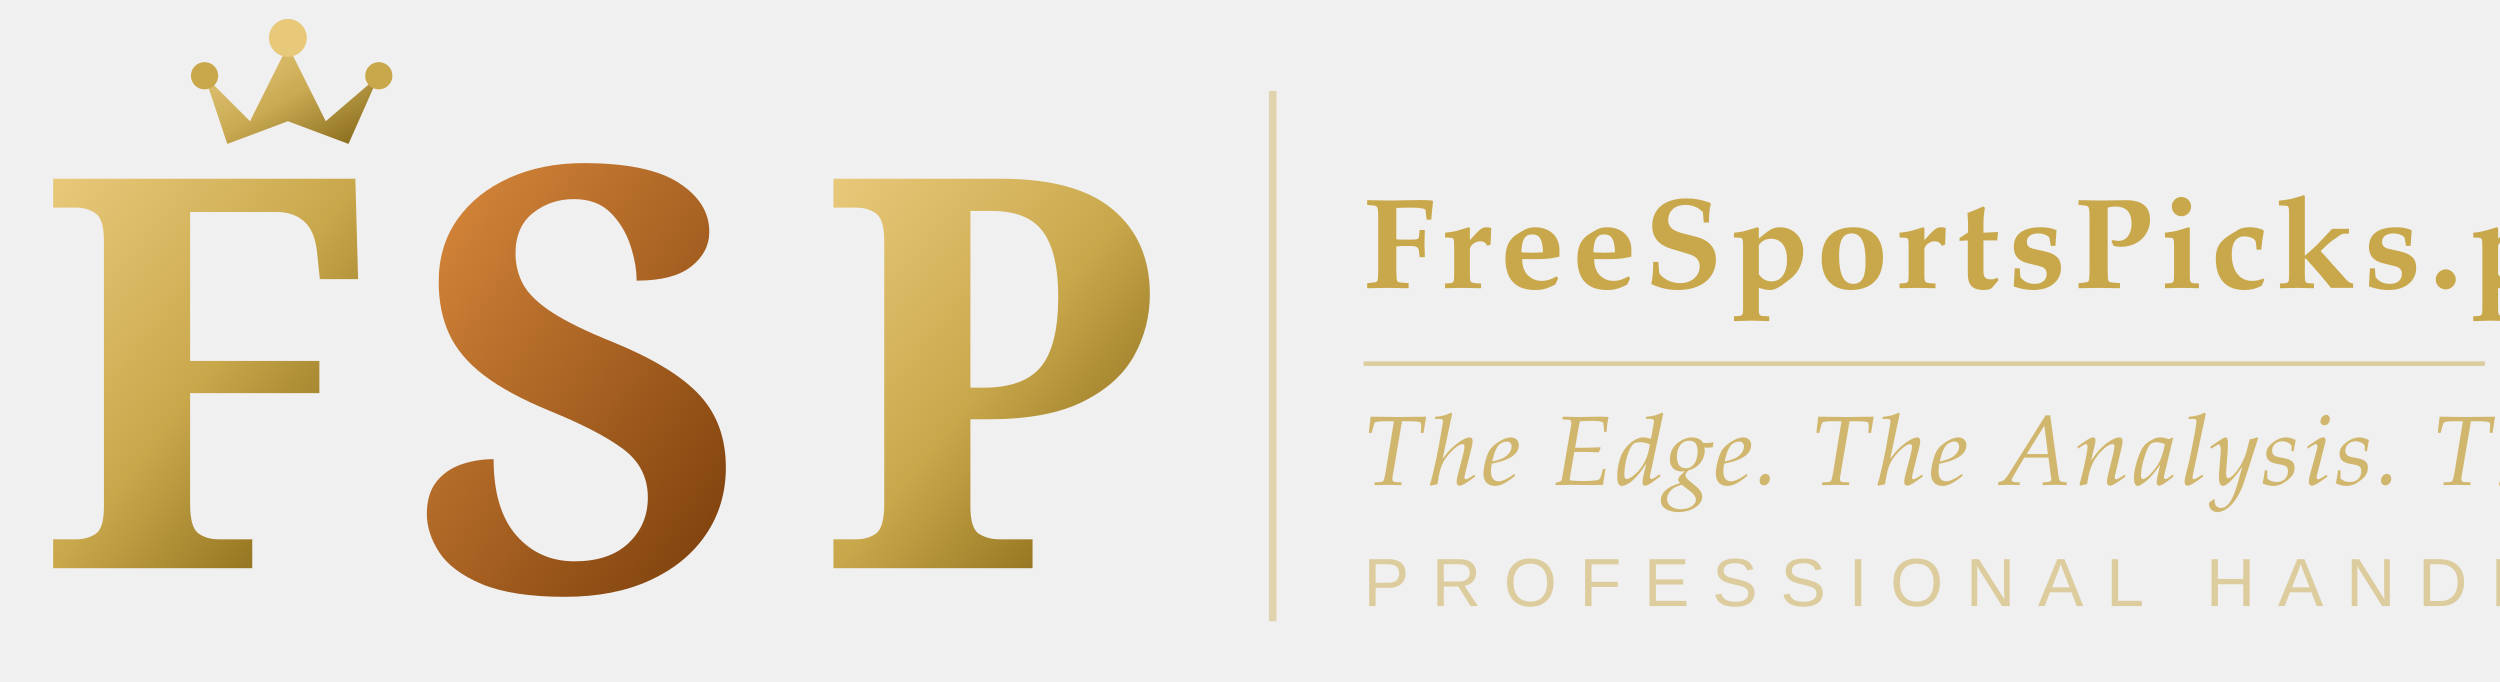
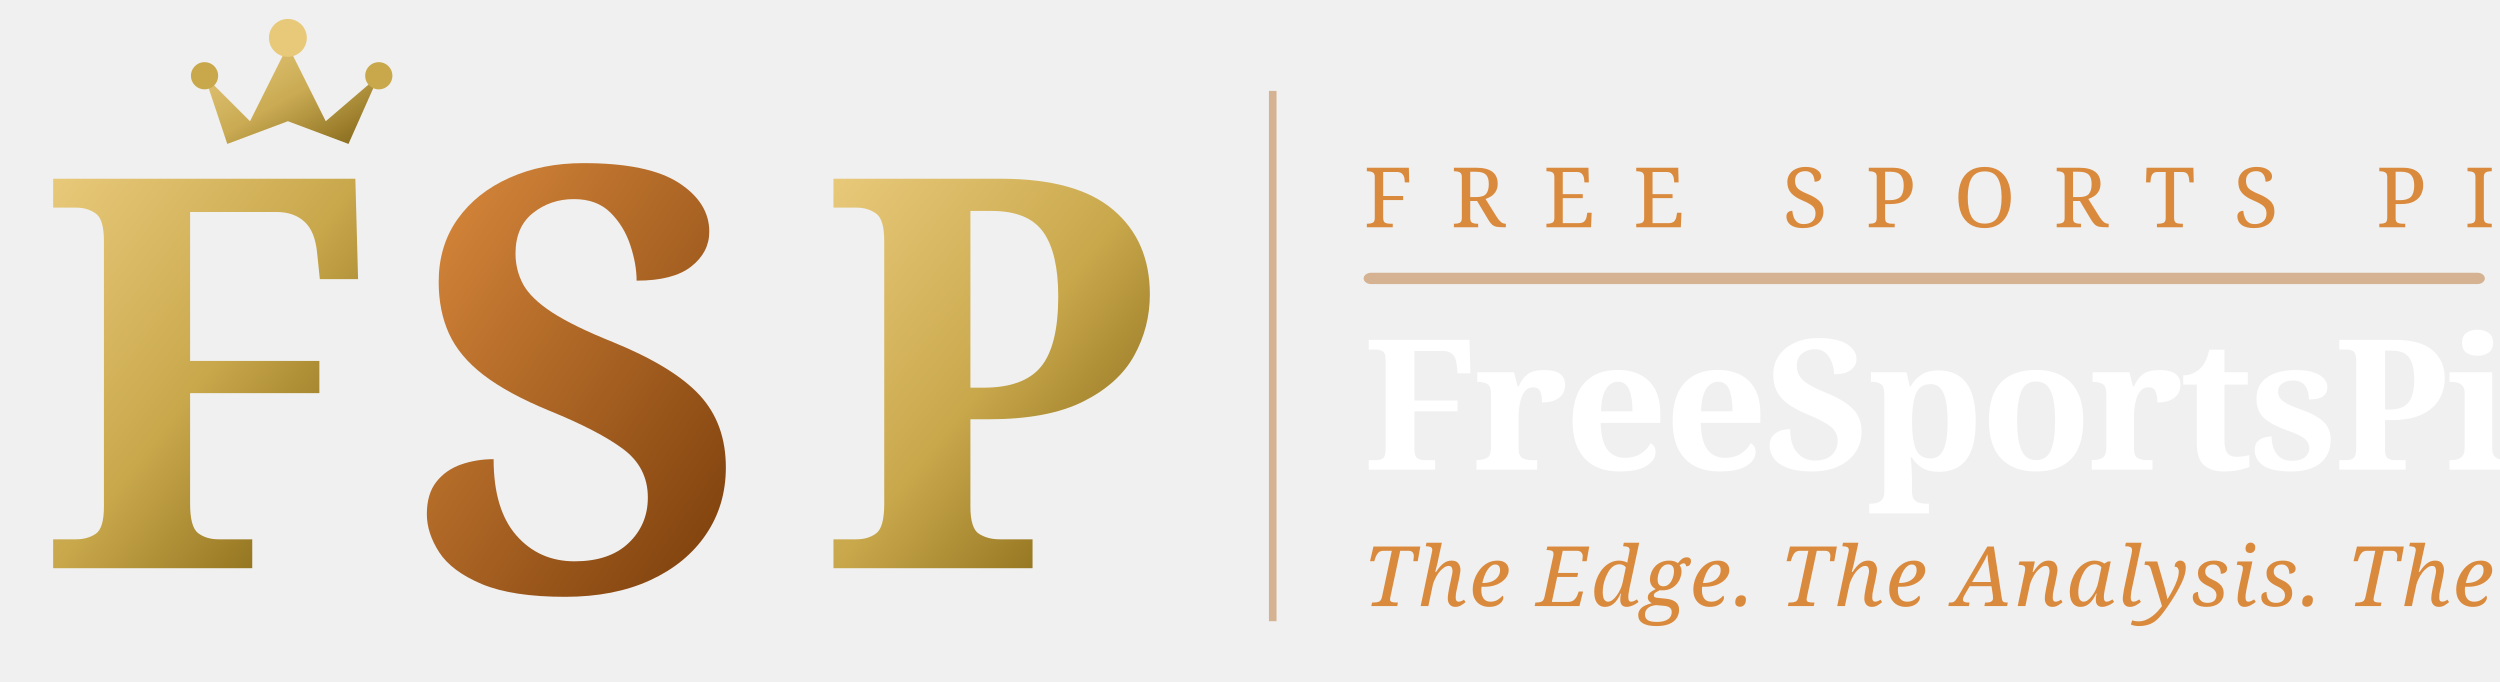
<svg xmlns="http://www.w3.org/2000/svg" width="330" height="90" viewBox="0 0 330 90">
  <defs>
    <linearGradient id="lg1" x1="0%" y1="0%" x2="100%" y2="100%">
      <stop offset="0%" stop-color="#E8C97A" />
      <stop offset="50%" stop-color="#C9A84C" />
      <stop offset="100%" stop-color="#7A5C0A" />
    </linearGradient>
    <linearGradient id="lg2" x1="0%" y1="0%" x2="100%" y2="100%">
      <stop offset="0%" stop-color="#DA8A3D" />
      <stop offset="100%" stop-color="#7A3D0A" />
    </linearGradient>
  </defs>
  <polygon points="38,6 33,16 27,10 30,19 38,16 46,19 50,10 43,16" fill="url(#lg1)" opacity="0.95" />
  <circle cx="38" cy="5" r="2.5" fill="#E8C97A" />
  <circle cx="27" cy="10" r="1.8" fill="#C9A84C" />
  <circle cx="50" cy="10" r="1.8" fill="#C9A84C" />
  <text x="5" y="75" font-family="Georgia,serif" font-size="72" font-weight="700" fill="url(#lg1)">F</text>
  <text x="54" y="78" font-family="Georgia,serif" font-size="78" font-weight="700" fill="url(#lg2)">S</text>
  <text x="108" y="75" font-family="Georgia,serif" font-size="72" font-weight="700" fill="url(#lg1)">P</text>
-   <line x1="168" y1="12" x2="168" y2="82" stroke="#C9A84C" stroke-width="1" opacity="0.4" />
-   <text x="180" y="38" font-family="Palatino Linotype,Palatino,Georgia,serif" font-size="17" font-weight="700" fill="#C9A84C" letter-spacing="1">FreeSportsPicks.pro</text>
-   <line x1="180" y1="48" x2="328" y2="48" stroke="#C9A84C" stroke-width="0.6" opacity="0.5" />
-   <text x="180" y="64" font-family="Palatino Linotype,Palatino,Georgia,serif" font-size="13" font-style="italic" fill="#C9A84C" opacity="0.8" letter-spacing="0.5">The Edge. The Analysis. The Win.</text>
-   <text x="180" y="80" font-family="Arial,sans-serif" font-size="9" fill="#C9A84C" opacity="0.5" letter-spacing="3">PROFESSIONAL HANDICAPPING</text>
+   <line x1="168" y1="12" x2="168" y2="82" stroke="#B87333" stroke-width="1" opacity="0.5" />
+   <text x="180" y="30" font-family="Georgia,serif" font-size="11" font-weight="400" fill="#DA8A3D" letter-spacing="5">FREE SPORTS PICKS</text>
+   <rect x="180" y="36" width="148" height="1.5" fill="#B87333" opacity="0.5" rx="1" />
+   <text x="180" y="62" font-family="Georgia,serif" font-size="24" font-weight="700" fill="#FFFFFF" letter-spacing="-0.5">FreeSportsPicks<tspan fill="#FFFFFF">.pro</tspan>
+   </text>
+   <text x="180" y="80" font-family="Georgia,serif" font-size="11" font-style="italic" fill="#DA8A3D" letter-spacing="0.3">The Edge. The Analysis. The Win.</text>
</svg>
